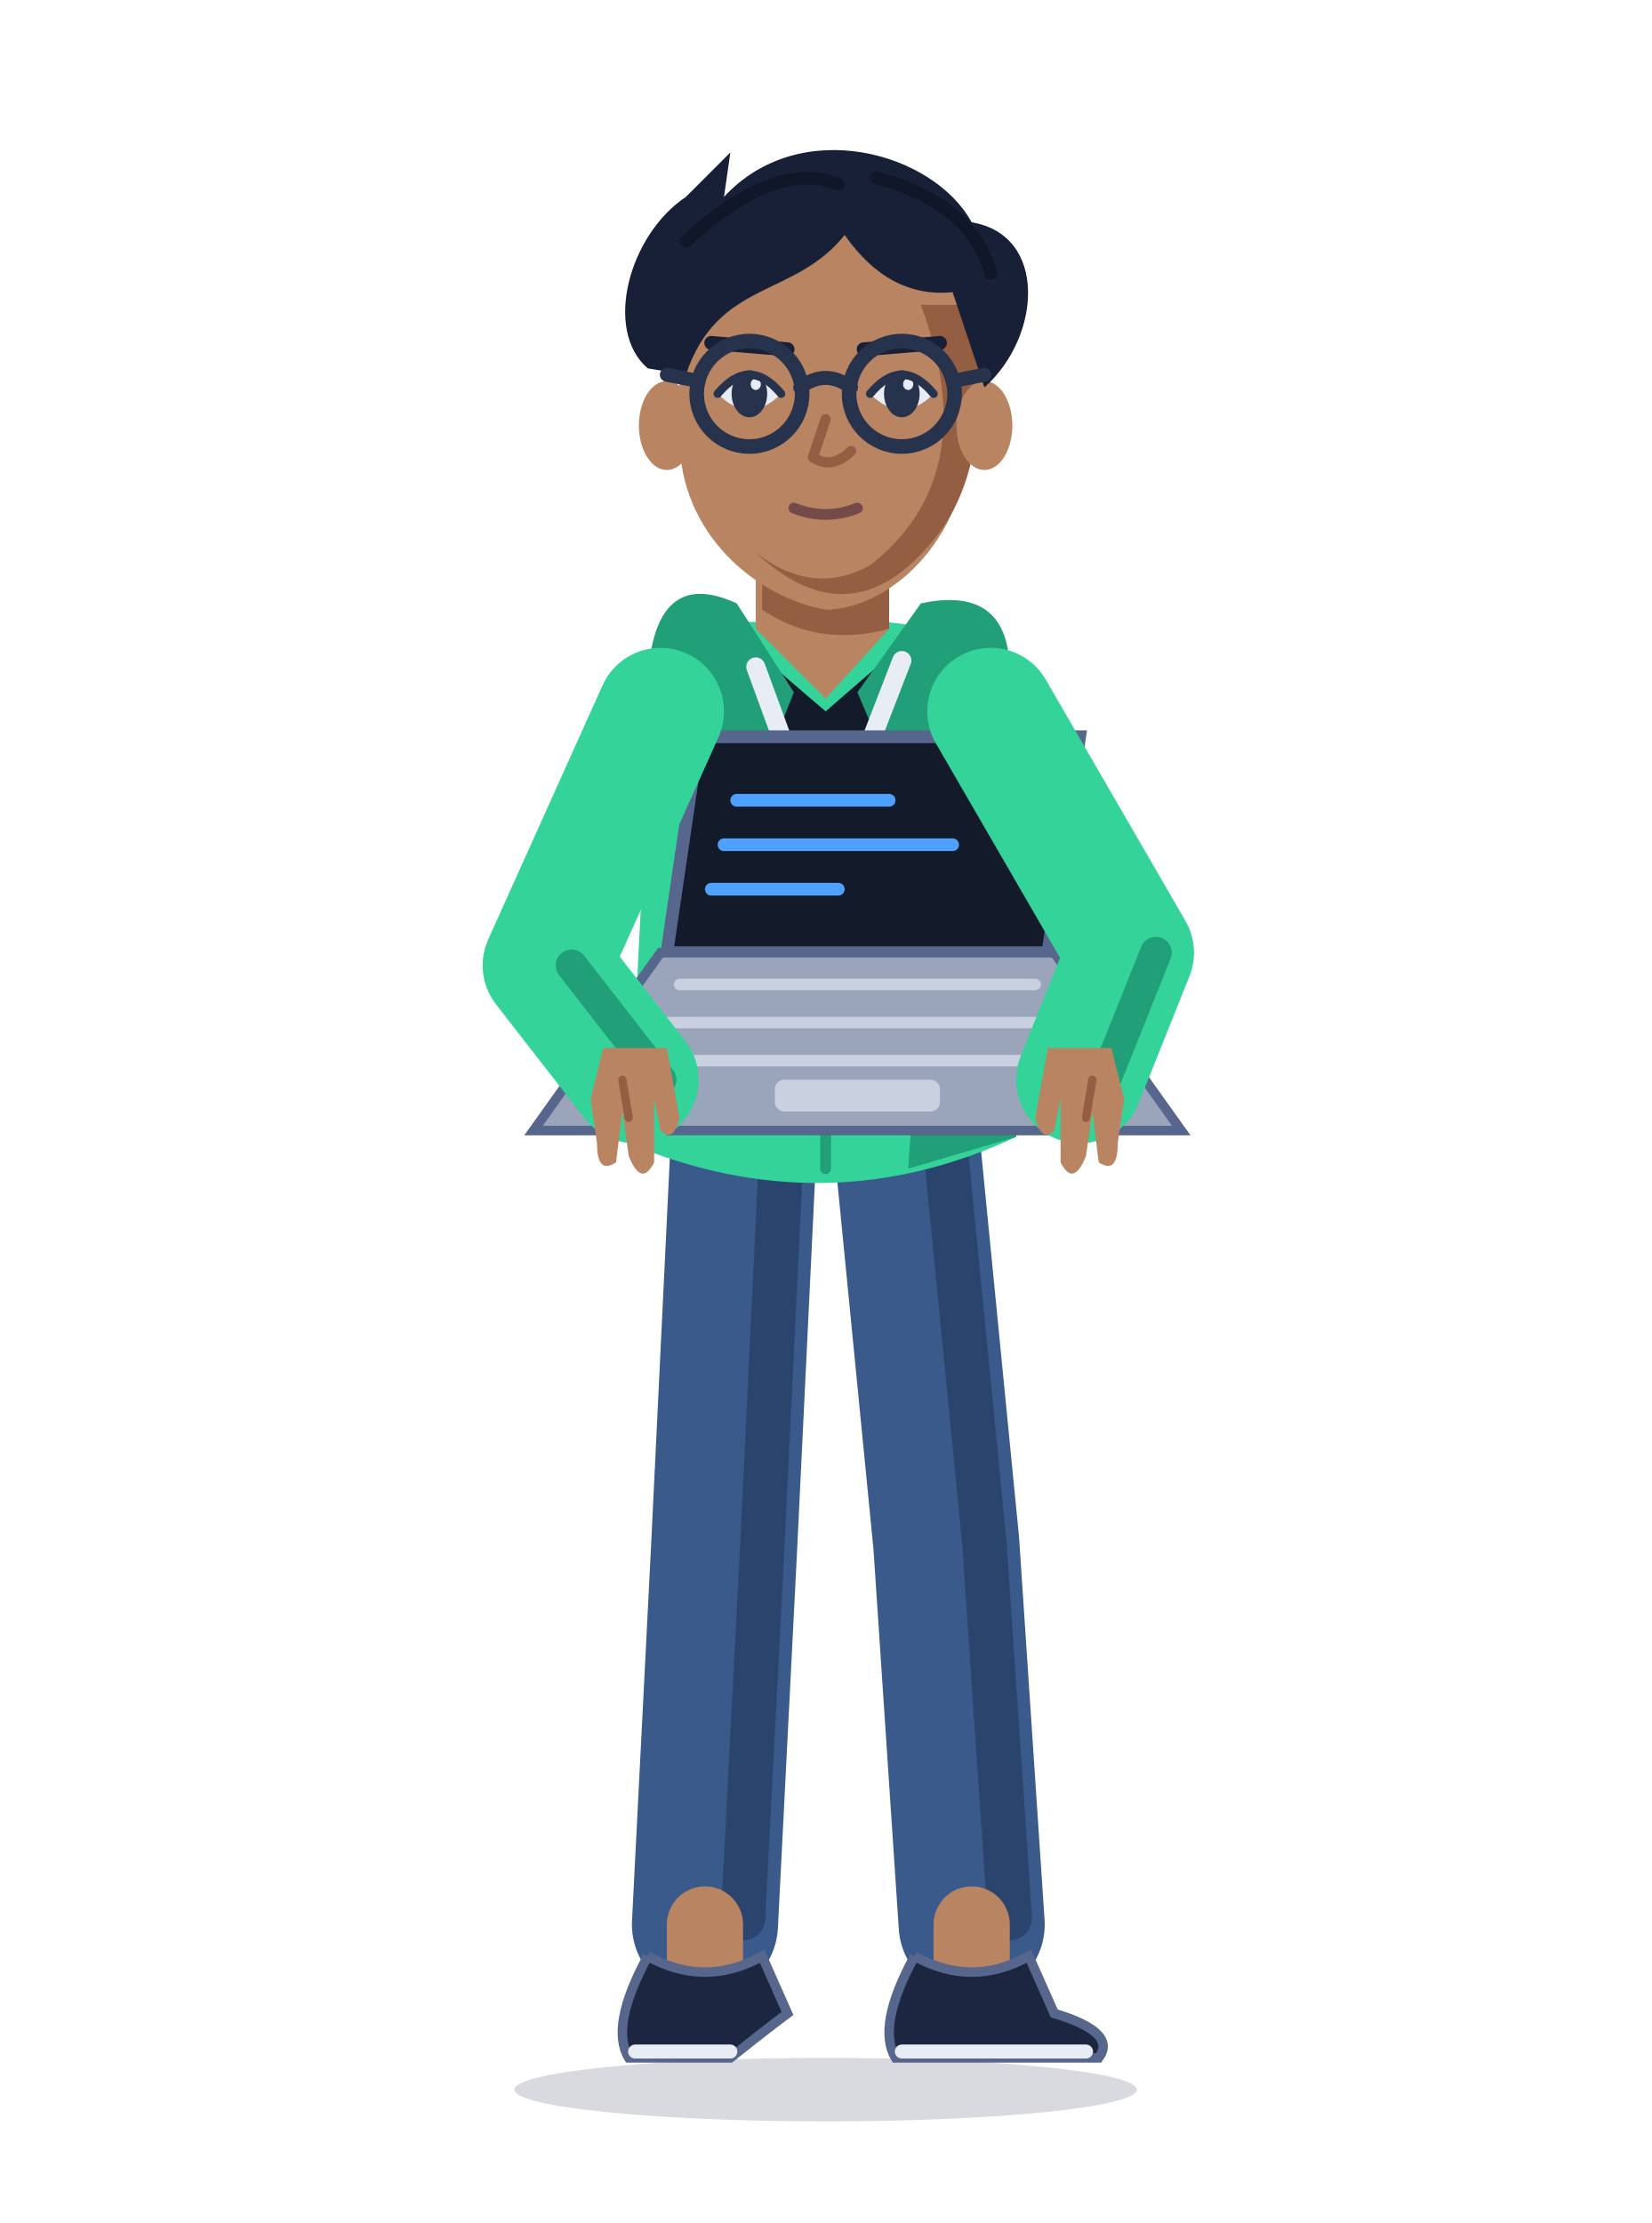
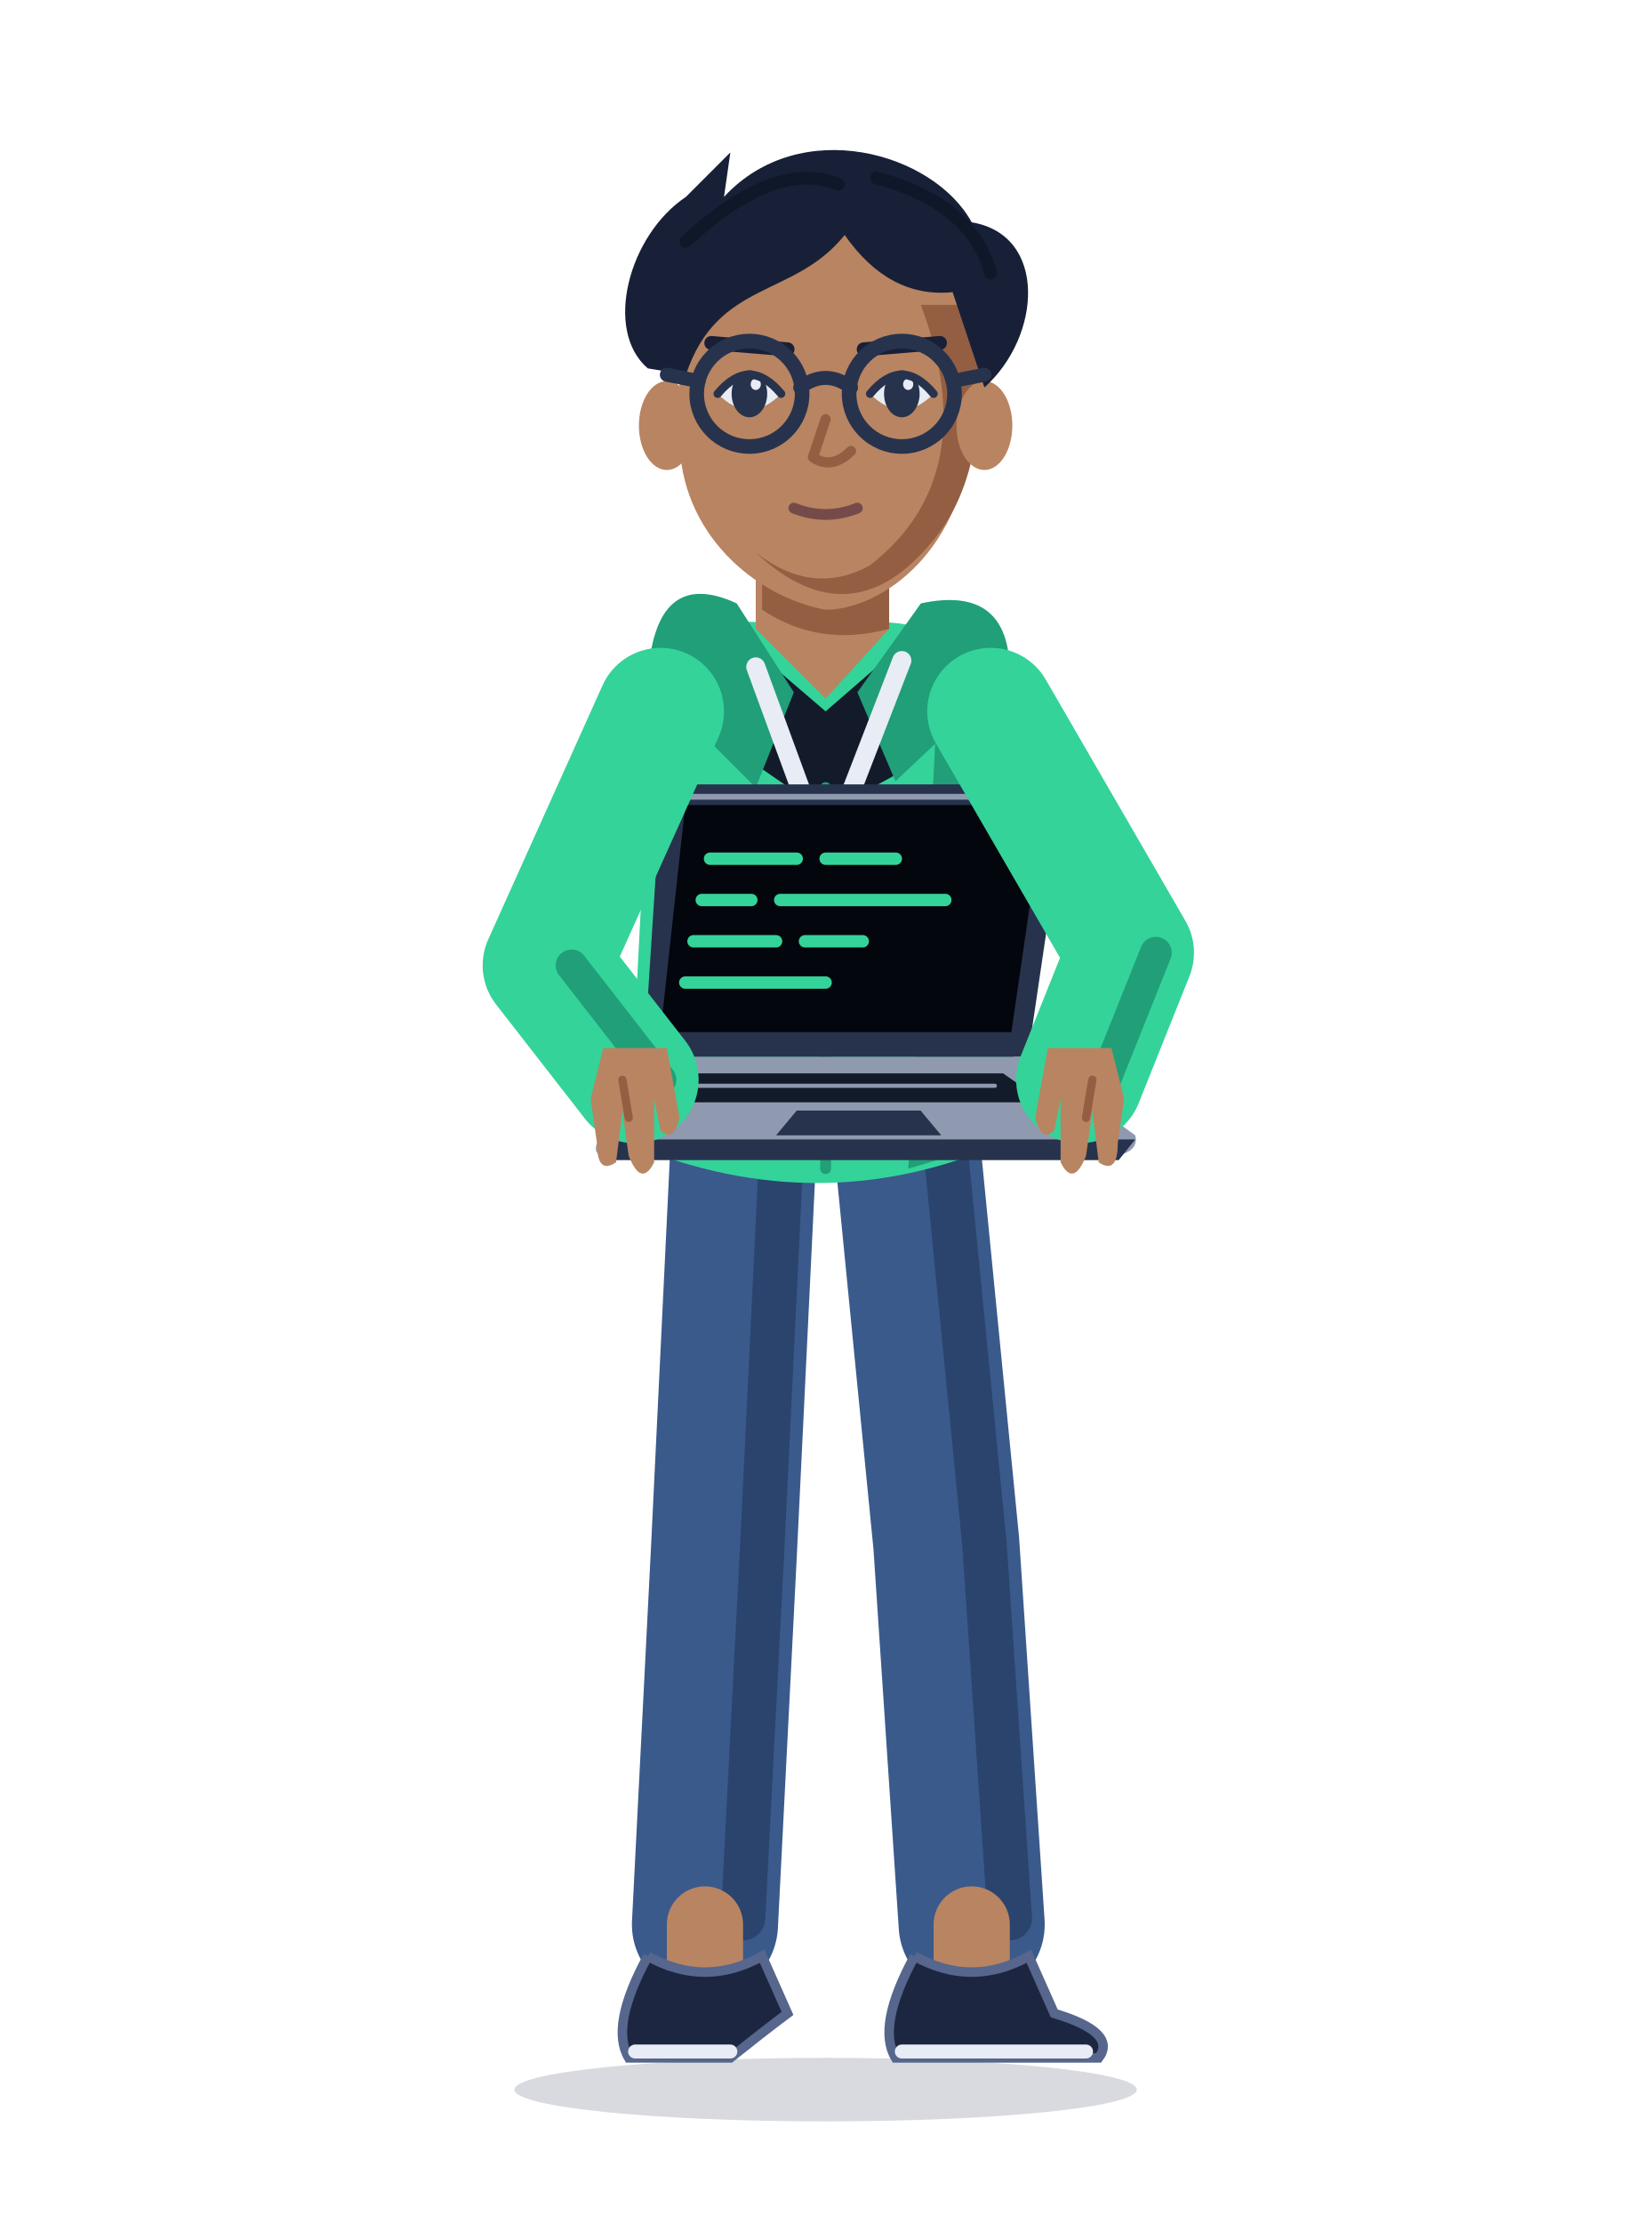
<svg xmlns="http://www.w3.org/2000/svg" width="260" height="350" viewBox="0 0 260 350" role="img" aria-labelledby="title">
  <g id="engineer-typing-shadow" data-part="shadow">
    <ellipse cx="130" cy="329" rx="49" ry="5" fill="#27334d" opacity=".18" />
  </g>
  <g id="engineer-typing-figure" data-part="figure" transform="">
    <g id="engineer-typing-leg-left" data-part="leg-left" data-pivot="117 182">
      <path d="M117,182 L114,244 L111,303" fill="none" stroke="#3a5a8c" stroke-width="23" stroke-linecap="round" stroke-linejoin="round" />
      <path d="M123 182 L120 244 L117 302" fill="none" stroke="#2a446d" stroke-width="7" stroke-linecap="round" stroke-linejoin="round" />
      <path d="M111,303 L111 312" fill="none" stroke="#b98461" stroke-width="12" stroke-linecap="round" stroke-linejoin="round" />
      <path d="M102 308 Q111 313 120 308 L124 317 Q120 320 115 324 L99 324 Q96 319 102 308" fill="#1c2640" stroke="#56668c" stroke-width="1.5" />
      <path d="M100 323 L115 323" fill="none" stroke="#e7ecf5" stroke-width="2.2" stroke-linecap="round" stroke-linejoin="round" />
    </g>
    <g id="engineer-typing-leg-right" data-part="leg-right" data-pivot="143 182">
      <path d="M143,182 L149,243 L153,303" fill="none" stroke="#3a5a8c" stroke-width="23" stroke-linecap="round" stroke-linejoin="round" />
      <path d="M149 182 L155 243 L159 302" fill="none" stroke="#2a446d" stroke-width="7" stroke-linecap="round" stroke-linejoin="round" />
      <path d="M153,303 L153 312" fill="none" stroke="#b98461" stroke-width="12" stroke-linecap="round" stroke-linejoin="round" />
      <path d="M144 308 Q153 313 162 308 L166 317 Q176 320 173 324 L141 324 Q138 319 144 308" fill="#1c2640" stroke="#56668c" stroke-width="1.5" />
      <path d="M142 323 L171 323" fill="none" stroke="#e7ecf5" stroke-width="2.2" stroke-linecap="round" stroke-linejoin="round" />
    </g>
    <g id="engineer-typing-torso" data-part="torso" data-pivot="130 148">
      <path d="M102 106 Q109 97 120 98 L140 98 Q153 99 158 109 L160 179 Q130 193 99 180 L101 141 Z" fill="#34d399" />
      <path d="M148 102 L158 110 L160 179 L143 184 L146 142 Z" fill="#209f78" />
      <path d="M119 85 L140 85 L140 99 L130 110 L119 99 Z" fill="#b98461" />
      <path d="M120 88 Q130 97 140 90 L140 99 Q129 102 120 96 Z" fill="#945e43" />
      <path d="M116 100 L130 112 L145 99 L141 122 L130 128 L117 119 Z" fill="#131b2b" />
      <path d="M116 95 Q103 89 102 107 L119 124 L125 109 Z" fill="#209f78" />
      <path d="M145 95 Q159 92 159 106 L141 123 L135 109 Z" fill="#209f78" />
      <path d="M130 124 L130 184" fill="none" stroke="#209f78" stroke-width="1.7" stroke-linecap="round" stroke-linejoin="round" />
      <path d="M119 105 L130 135 L142 104" fill="none" stroke="#e7ecf5" stroke-width="3" stroke-linecap="round" stroke-linejoin="round" />
      <rect x="124" y="134" width="13" height="16" rx="2" fill="#e7ecf5" />
      <path d="M108 157 L119 153 M141 153 L152 157" fill="none" stroke="#209f78" stroke-width="1.8" stroke-linecap="round" stroke-linejoin="round" />
    </g>
    <g id="engineer-typing-head" data-part="head" data-pivot="130 91">
      <g id="engineer-typing-face" data-part="face">
        <path d="M107 45 C108 29 150 29 153 45 L153 69 C151 88 138 96 130 96 C119 94 107 84 107 69 Z" fill="#b98461" />
        <path d="M145 48 Q155 75 137 89 Q128 94 119 87 Q134 101 147 85 Q157 73 153 48 Z" fill="#945e43" />
        <ellipse cx="105" cy="67" rx="4.4" ry="7" fill="#b98461" />
        <ellipse cx="155" cy="67" rx="4.4" ry="7" fill="#b98461" />
        <path d="M130 66 L128 72 Q131 74 134 71" fill="none" stroke="#945e43" stroke-width="1.6" stroke-linecap="round" stroke-linejoin="round" />
      </g>
      <g id="engineer-typing-eyes" data-part="eyes">
        <g>
          <path d="M113 62 Q118 56 123 62 Q118 67 113 62" fill="#e7ecf5" />
          <ellipse cx="118" cy="62" rx="2.8" ry="3.7" fill="#27334d" />
          <ellipse cx="119" cy="60.5" rx="0.8" ry="0.9" fill="#e7ecf5" />
          <path d="M113 62 Q118 56 123 62" fill="none" stroke="#27334d" stroke-width="1.3" stroke-linecap="round" stroke-linejoin="round" />
        </g>
        <g>
          <path d="M137 62 Q142 56 147 62 Q142 67 137 62" fill="#e7ecf5" />
          <ellipse cx="142" cy="62" rx="2.8" ry="3.7" fill="#27334d" />
          <ellipse cx="143" cy="60.5" rx="0.8" ry="0.9" fill="#e7ecf5" />
          <path d="M137 62 Q142 56 147 62" fill="none" stroke="#27334d" stroke-width="1.3" stroke-linecap="round" stroke-linejoin="round" />
        </g>
      </g>
      <g id="engineer-typing-brows" data-part="brows">
        <path d="M112 54 L124 55 M136 55 L148 54" fill="none" stroke="#182037" stroke-width="2.2" stroke-linecap="round" stroke-linejoin="round" />
      </g>
      <g id="engineer-typing-mouth" data-part="mouth">
        <g transform="translate(130 80)">
          <path d="M-5 0 Q0 2 5 0" fill="none" stroke="#754b49" stroke-width="1.7" stroke-linecap="round" stroke-linejoin="round" />
        </g>
      </g>
      <g id="engineer-typing-hair-front" data-part="hair-front">
        <path d="M102 58 C95 52 99 37 108 31 L115 24 L114 31 C126 18 147 24 153 35 C165 37 164 53 155 61 L150 46 Q140 47 133 37 C125 47 113 44 108 59 Z" fill="#182037" />
        <path d="M108 38 Q122 25 132 29 M138 28 Q153 32 156 43" fill="none" stroke="#101729" stroke-width="2" stroke-linecap="round" stroke-linejoin="round" />
      </g>
      <g id="engineer-typing-glasses" data-part="glasses">
        <circle cx="118" cy="62" r="8.3" fill="none" stroke="#27334d" stroke-width="2.3" />
        <circle cx="142" cy="62" r="8.3" fill="none" stroke="#27334d" stroke-width="2.3" />
        <path d="M126 61 Q130 58 134 61 M110 60 L105 59 M150 60 L155 59" fill="none" stroke="#27334d" stroke-width="2.2" stroke-linecap="round" stroke-linejoin="round" />
      </g>
    </g>
    <g id="engineer-typing-prop-laptop" data-part="prop-laptop">
-       <path d="M110 116 L170 116 L165 150 L105 150 Z" fill="#131b2b" stroke="#56668c" stroke-width="2" />
-       <path d="M116 126 L140 126 M114 133 L150 133 M112 140 L132 140" fill="none" stroke="#4ea1ff" stroke-width="2" stroke-linecap="round" stroke-linejoin="round" />
-       <path d="M104 150 L166 150 L186 178 L84 178 Z" fill="#9aa5bb" stroke="#56668c" stroke-width="1.5" />
-       <path d="M107 155 L163 155 M103 161 L167 161 M99 167 L171 167" fill="none" stroke="#c9d1e0" stroke-width="1.8" stroke-linecap="round" stroke-linejoin="round" />
-       <rect x="122" y="170" width="26" height="5" rx="1.5" fill="#c9d1e0" />
+       <g transform="translate(91 117) scale(.65)">
+         <g id="engineer-typing-laptop-open" data-part="laptop-open">
+           <g id="engineer-typing-screen-shell" data-part="screen-shell">
+             <path d="M24 10 H115 Q119 10 118 15 L109 76 H16 L20 14 Q21 10 24 10" fill="#27334d" />
+             <path d="M26 15 H113 L105 70 H20 Z" fill="#04060d" />
+             <path d="M26 13 H113" fill="none" stroke="#8f9ab0" stroke-width="1.4" stroke-linecap="round" stroke-linejoin="round" />
+           </g>
+           <g id="engineer-typing-screen-code" data-part="screen-code">
+             <path d="M32 28 H53 M60 28 H77 M30 38 H42 M49 38 H89 M28 48 H48 M55 48 H69 M26 58 H60" fill="none" stroke="#34d399" stroke-width="3" stroke-linecap="round" stroke-linejoin="round" />
+           </g>
+           <g id="engineer-typing-keyboard-base" data-part="keyboard-base">
+             <path d="M16 76 H109 L135 95 Q136 99 130 100 H7 Q3 100 5 96 Z" fill="#8f9ab0" />
+             <path d="M5 96 H135 L131 101 H8 Z" fill="#27334d" />
+             <path d="M24 80 H103 L113 87 H17 Z" fill="#131b2b" />
+             <path d="M29 83 H101" fill="none" stroke="#8f9ab0" stroke-width="1" stroke-linecap="round" stroke-linejoin="round" />
+             <path d="M53 89 H83 L88 95 H48 Z" fill="#27334d" />
+           </g>
+         </g>
+       </g>
    </g>
    <g id="engineer-typing-arm-left" data-part="arm-left" data-pivot="104 112">
      <path d="M104,112 L86,152 L100,170" fill="none" stroke="#34d399" stroke-width="20" stroke-linecap="round" stroke-linejoin="round" />
      <path d="M90 152 L104 170" fill="none" stroke="#209f78" stroke-width="5" stroke-linecap="round" stroke-linejoin="round" />
      <g transform="translate(100 170)">
        <path d="M-5 -5 L5 -5 L7 6 Q6 10 4 8 L3 3 L3 13 Q1 17 -1 12 L-2 5 L-3 13 Q-6 15 -6 10 L-7 3 Z" fill="#b98461" />
        <path d="M-2 0 L-1 6" fill="none" stroke="#945e43" stroke-width="1.3" stroke-linecap="round" stroke-linejoin="round" />
      </g>
    </g>
    <g id="engineer-typing-arm-right" data-part="arm-right" data-pivot="156 112">
      <path d="M156,112 L178,150 L170,170" fill="none" stroke="#34d399" stroke-width="20" stroke-linecap="round" stroke-linejoin="round" />
      <path d="M182 150 L174 170" fill="none" stroke="#209f78" stroke-width="5" stroke-linecap="round" stroke-linejoin="round" />
      <g transform="translate(170 170) scale(-1 1)">
        <path d="M-5 -5 L5 -5 L7 6 Q6 10 4 8 L3 3 L3 13 Q1 17 -1 12 L-2 5 L-3 13 Q-6 15 -6 10 L-7 3 Z" fill="#b98461" />
        <path d="M-2 0 L-1 6" fill="none" stroke="#945e43" stroke-width="1.3" stroke-linecap="round" stroke-linejoin="round" />
      </g>
    </g>
  </g>
</svg>
